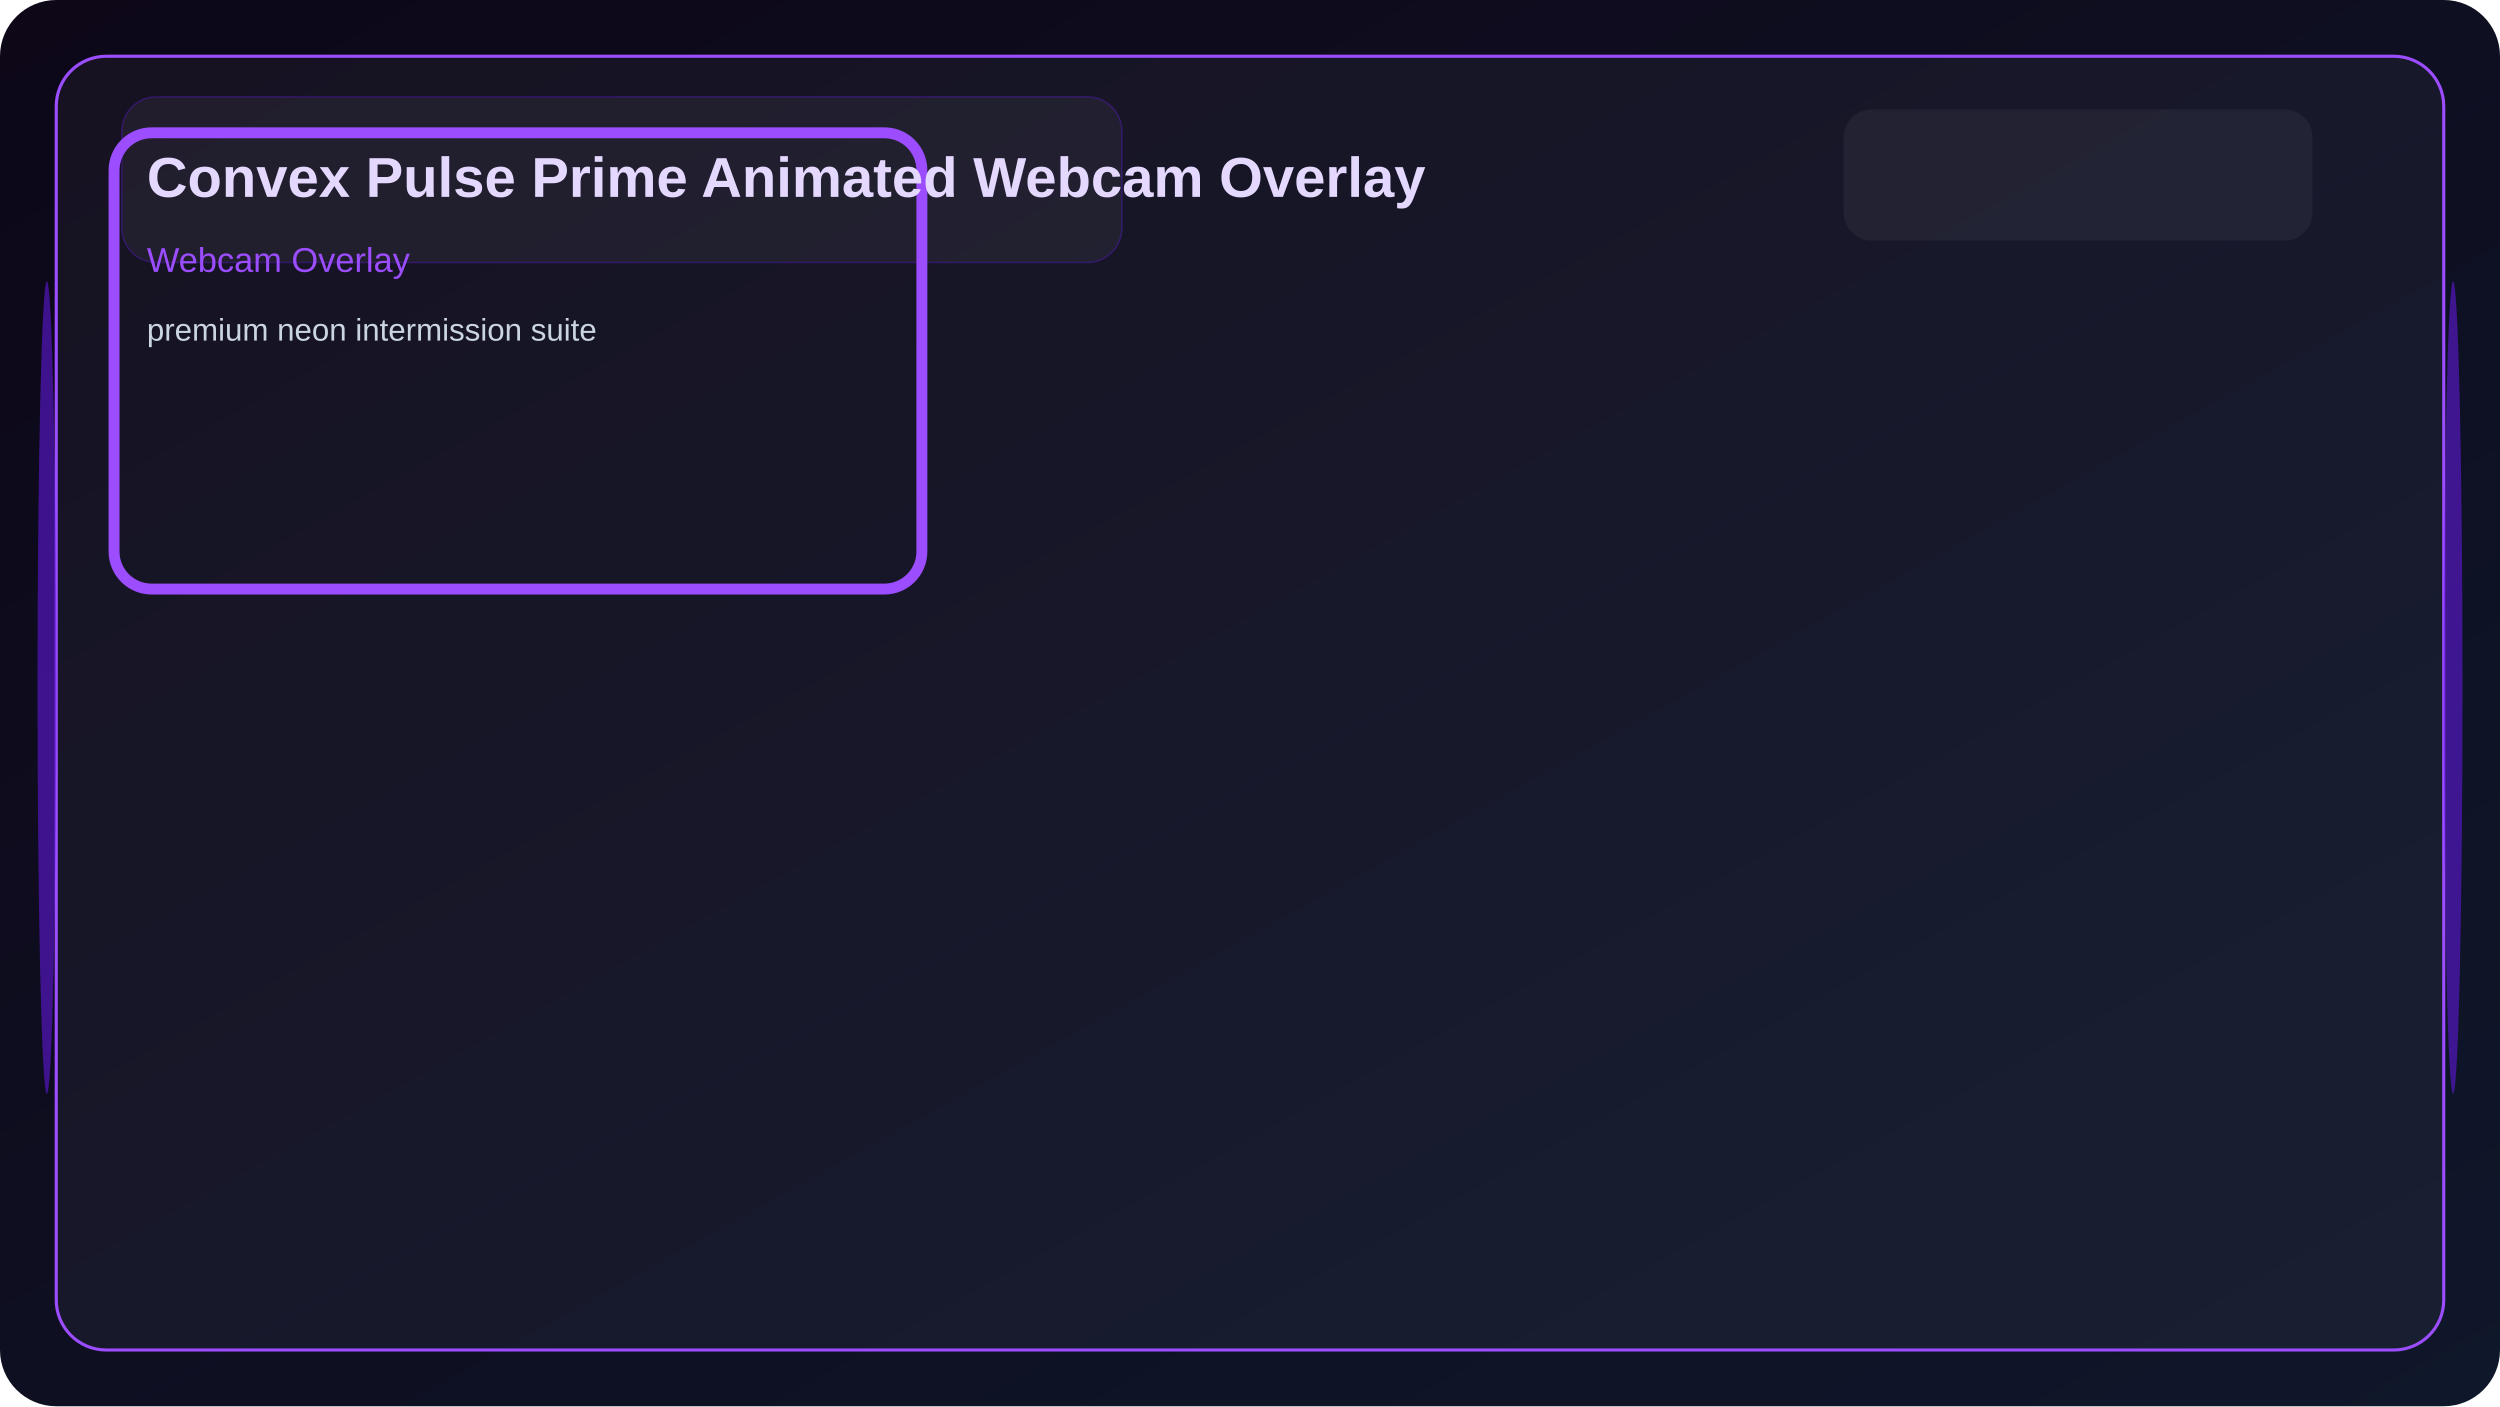
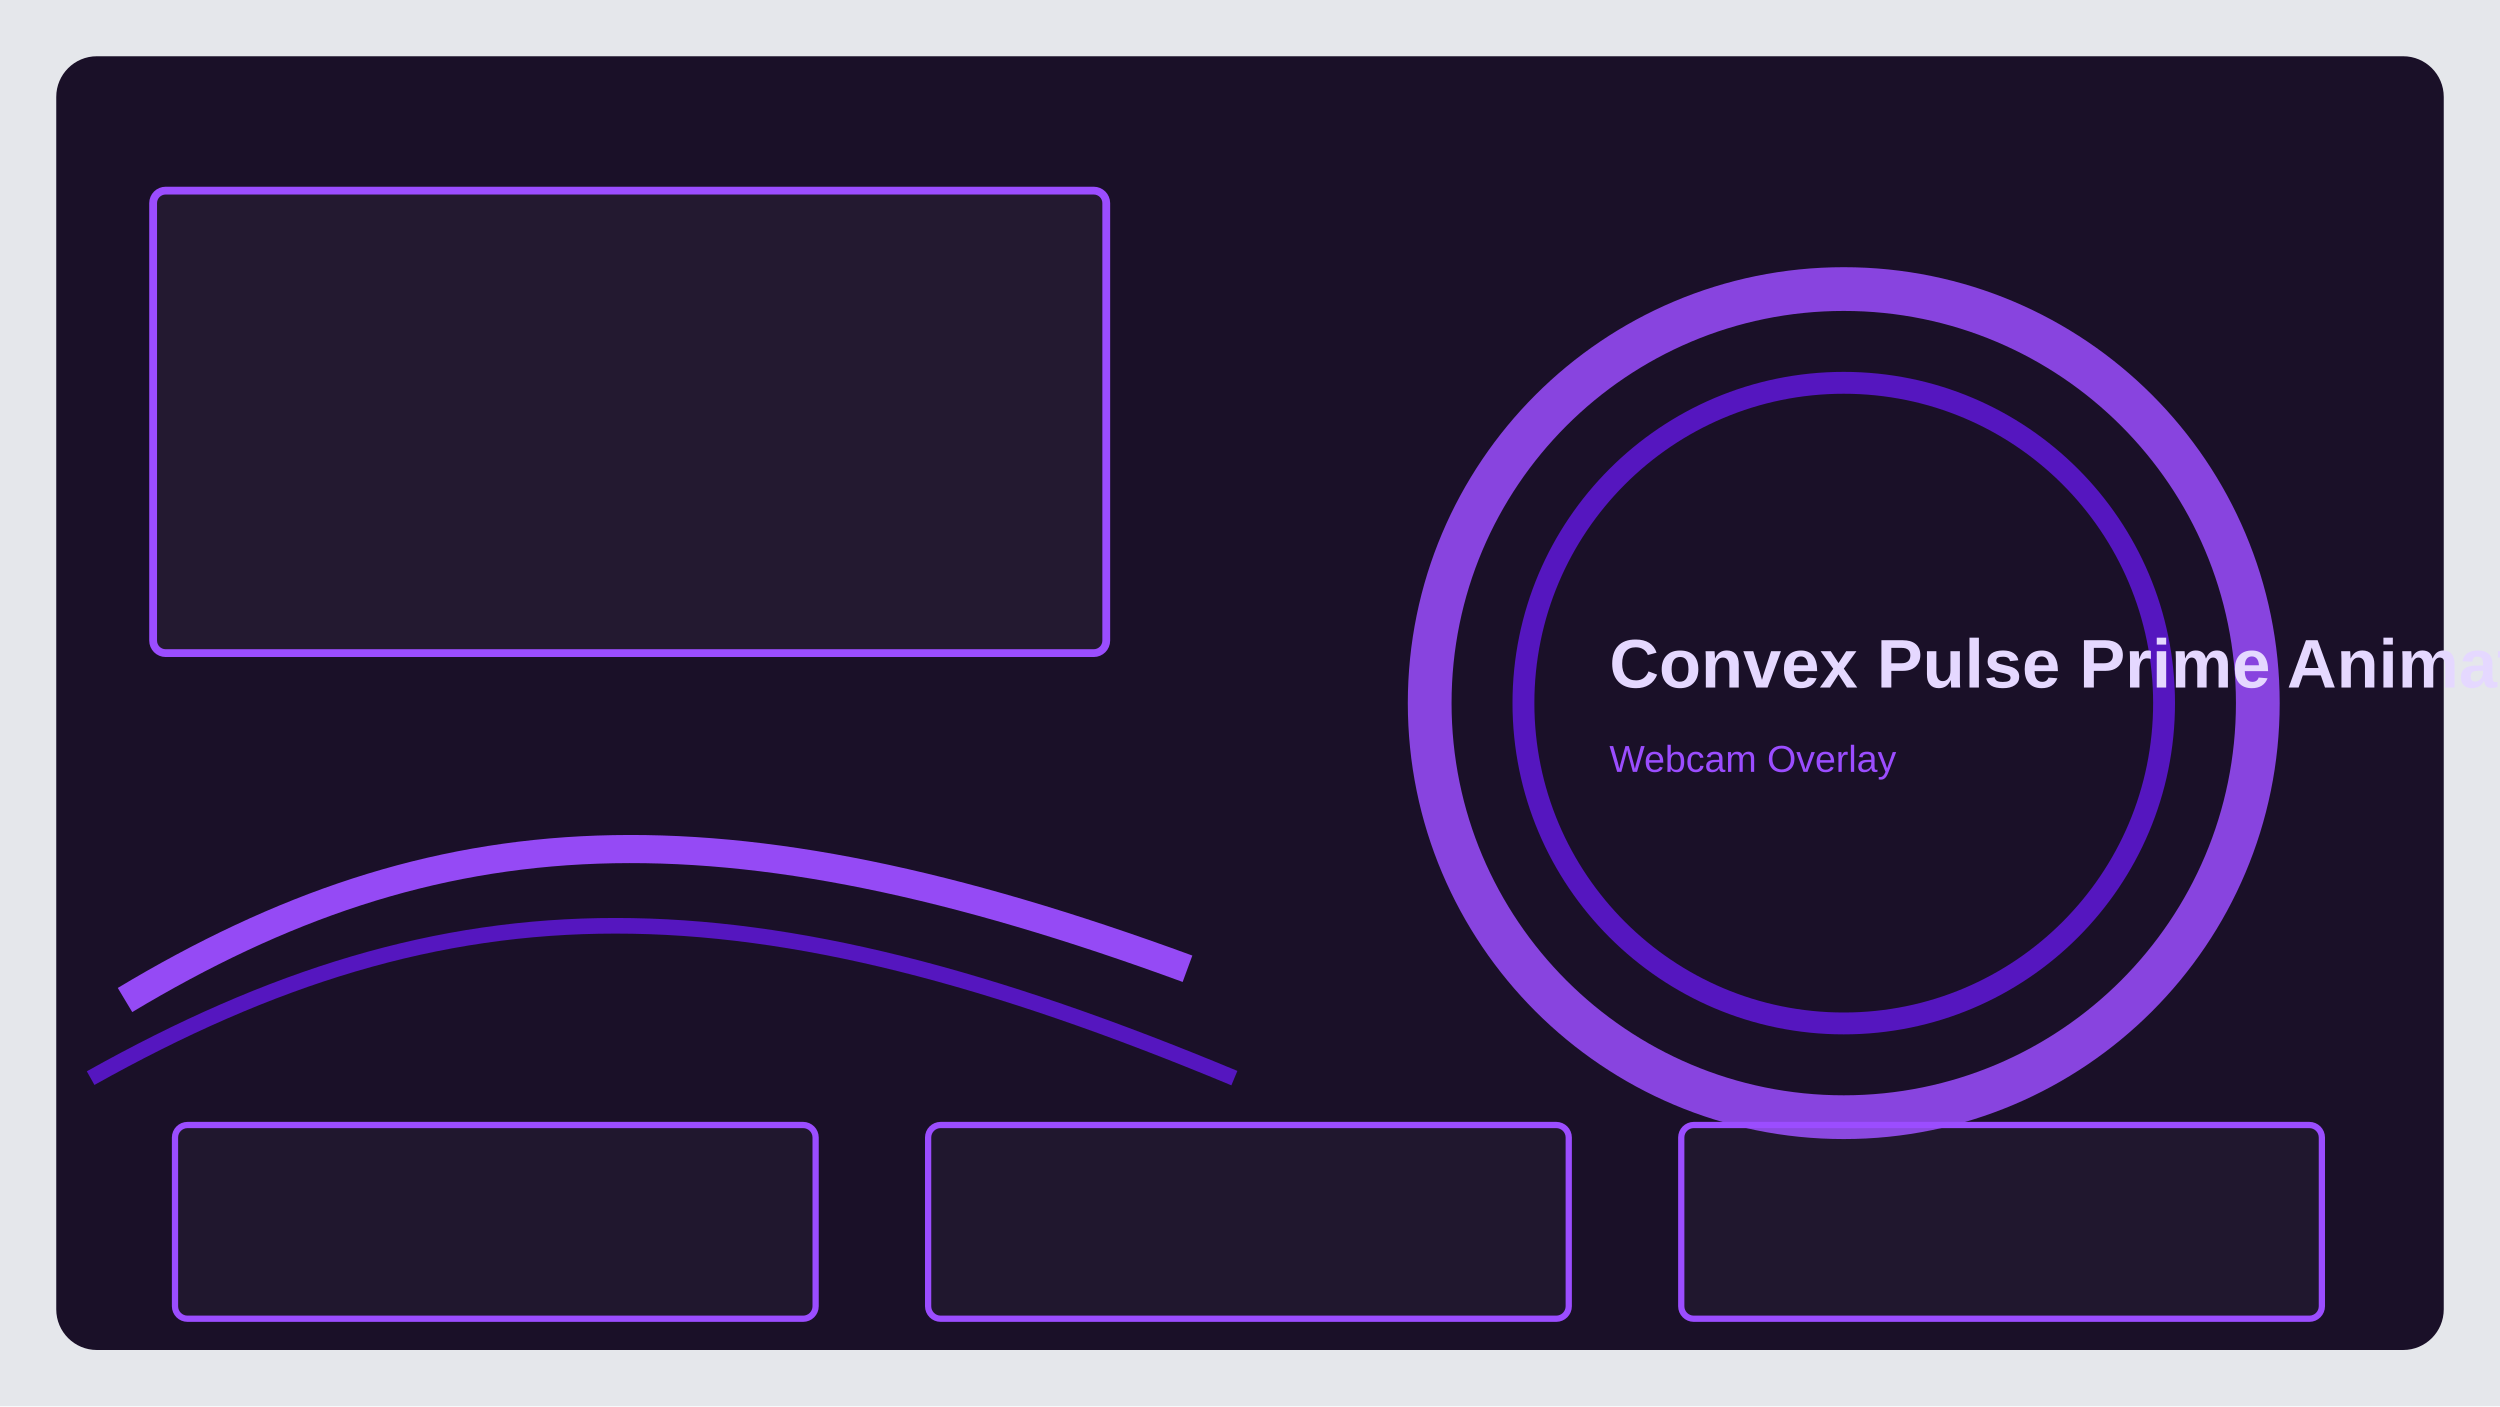
<svg xmlns="http://www.w3.org/2000/svg" width="1600" height="900" viewBox="0 0 1600 900">
-   <defs>
-     <linearGradient id="bg" x1="0" y1="0" x2="1" y2="1">
-       <stop offset="0%" stop-color="#0d0718" />
-       <stop offset="100%" stop-color="#0f172a" />
-     </linearGradient>
-   </defs>
-   <rect width="1600" height="900" rx="36" fill="url(#bg)" />
-   <rect x="36" y="36" width="1528" height="828" rx="32" fill="rgba(255,255,255,0.04)" stroke="#9b4dff" stroke-width="2" />
-   <rect x="78" y="62" width="640" height="106" rx="22" fill="rgba(255,255,255,0.05)" stroke="#5f17d9" stroke-opacity="0.35" />
-   <rect x="1180" y="70" width="300" height="84" rx="18" fill="rgba(255,255,255,0.05)" />
-   <rect x="24" y="180" width="12" height="520" rx="999" fill="#5f17d9" opacity="0.6" />
-   <rect x="1564" y="180" width="12" height="520" rx="999" fill="#5f17d9" opacity="0.6" />
-   <rect x="73" y="85" width="517" height="292" rx="24" fill="none" stroke="#9b4dff" stroke-width="7" />
-   <text x="94" y="126" fill="#e5d8ff" font-size="36" font-family="Arial" font-weight="700">Convex Pulse Prime Animated Webcam Overlay</text>
-   <text x="94" y="174" fill="#9b4dff" font-size="22" font-family="Arial">Webcam Overlay</text>
-   <text x="94" y="218" fill="#cbd5e1" font-size="20" font-family="Arial">premium neon intermission suite</text>
+   <rect width="1600" height="900" fill="#e5e7eb" />
+   <rect x="36" y="36" width="1528" height="828" rx="26" fill="#1a1028" />
+   <circle cx="1180" cy="450" r="265" fill="none" stroke="#9b4dff" stroke-width="28" opacity="0.85" />
+   <circle cx="1180" cy="450" r="205" fill="none" stroke="#5f17d9" stroke-width="14" opacity="0.85" />
+   <path d="M80 640 C 280 520, 460 510, 760 620" fill="none" stroke="#9b4dff" stroke-width="18" opacity="0.95" />
+   <path d="M58 690 C 290 560, 478 560, 790 690" fill="none" stroke="#5f17d9" stroke-width="10" opacity="0.85" />
+   <rect x="98" y="122" width="610" height="296" rx="8" fill="rgba(255,255,255,0.04)" stroke="#9b4dff" stroke-width="5" />
+   <rect x="112" y="720" width="410" height="124" rx="8" fill="rgba(255,255,255,0.03)" stroke="#9b4dff" stroke-width="4" />
+   <rect x="594" y="720" width="410" height="124" rx="8" fill="rgba(255,255,255,0.03)" stroke="#9b4dff" stroke-width="4" />
+   <rect x="1076" y="720" width="410" height="124" rx="8" fill="rgba(255,255,255,0.03)" stroke="#9b4dff" stroke-width="4" />
+   <text x="1030" y="440" fill="#e5d8ff" font-size="44" font-family="Arial" font-weight="700">Convex Pulse Prime Animated Webcam Overlay</text>
+   <text x="1030" y="494" fill="#9b4dff" font-size="24" font-family="Arial">Webcam Overlay</text>
</svg>
